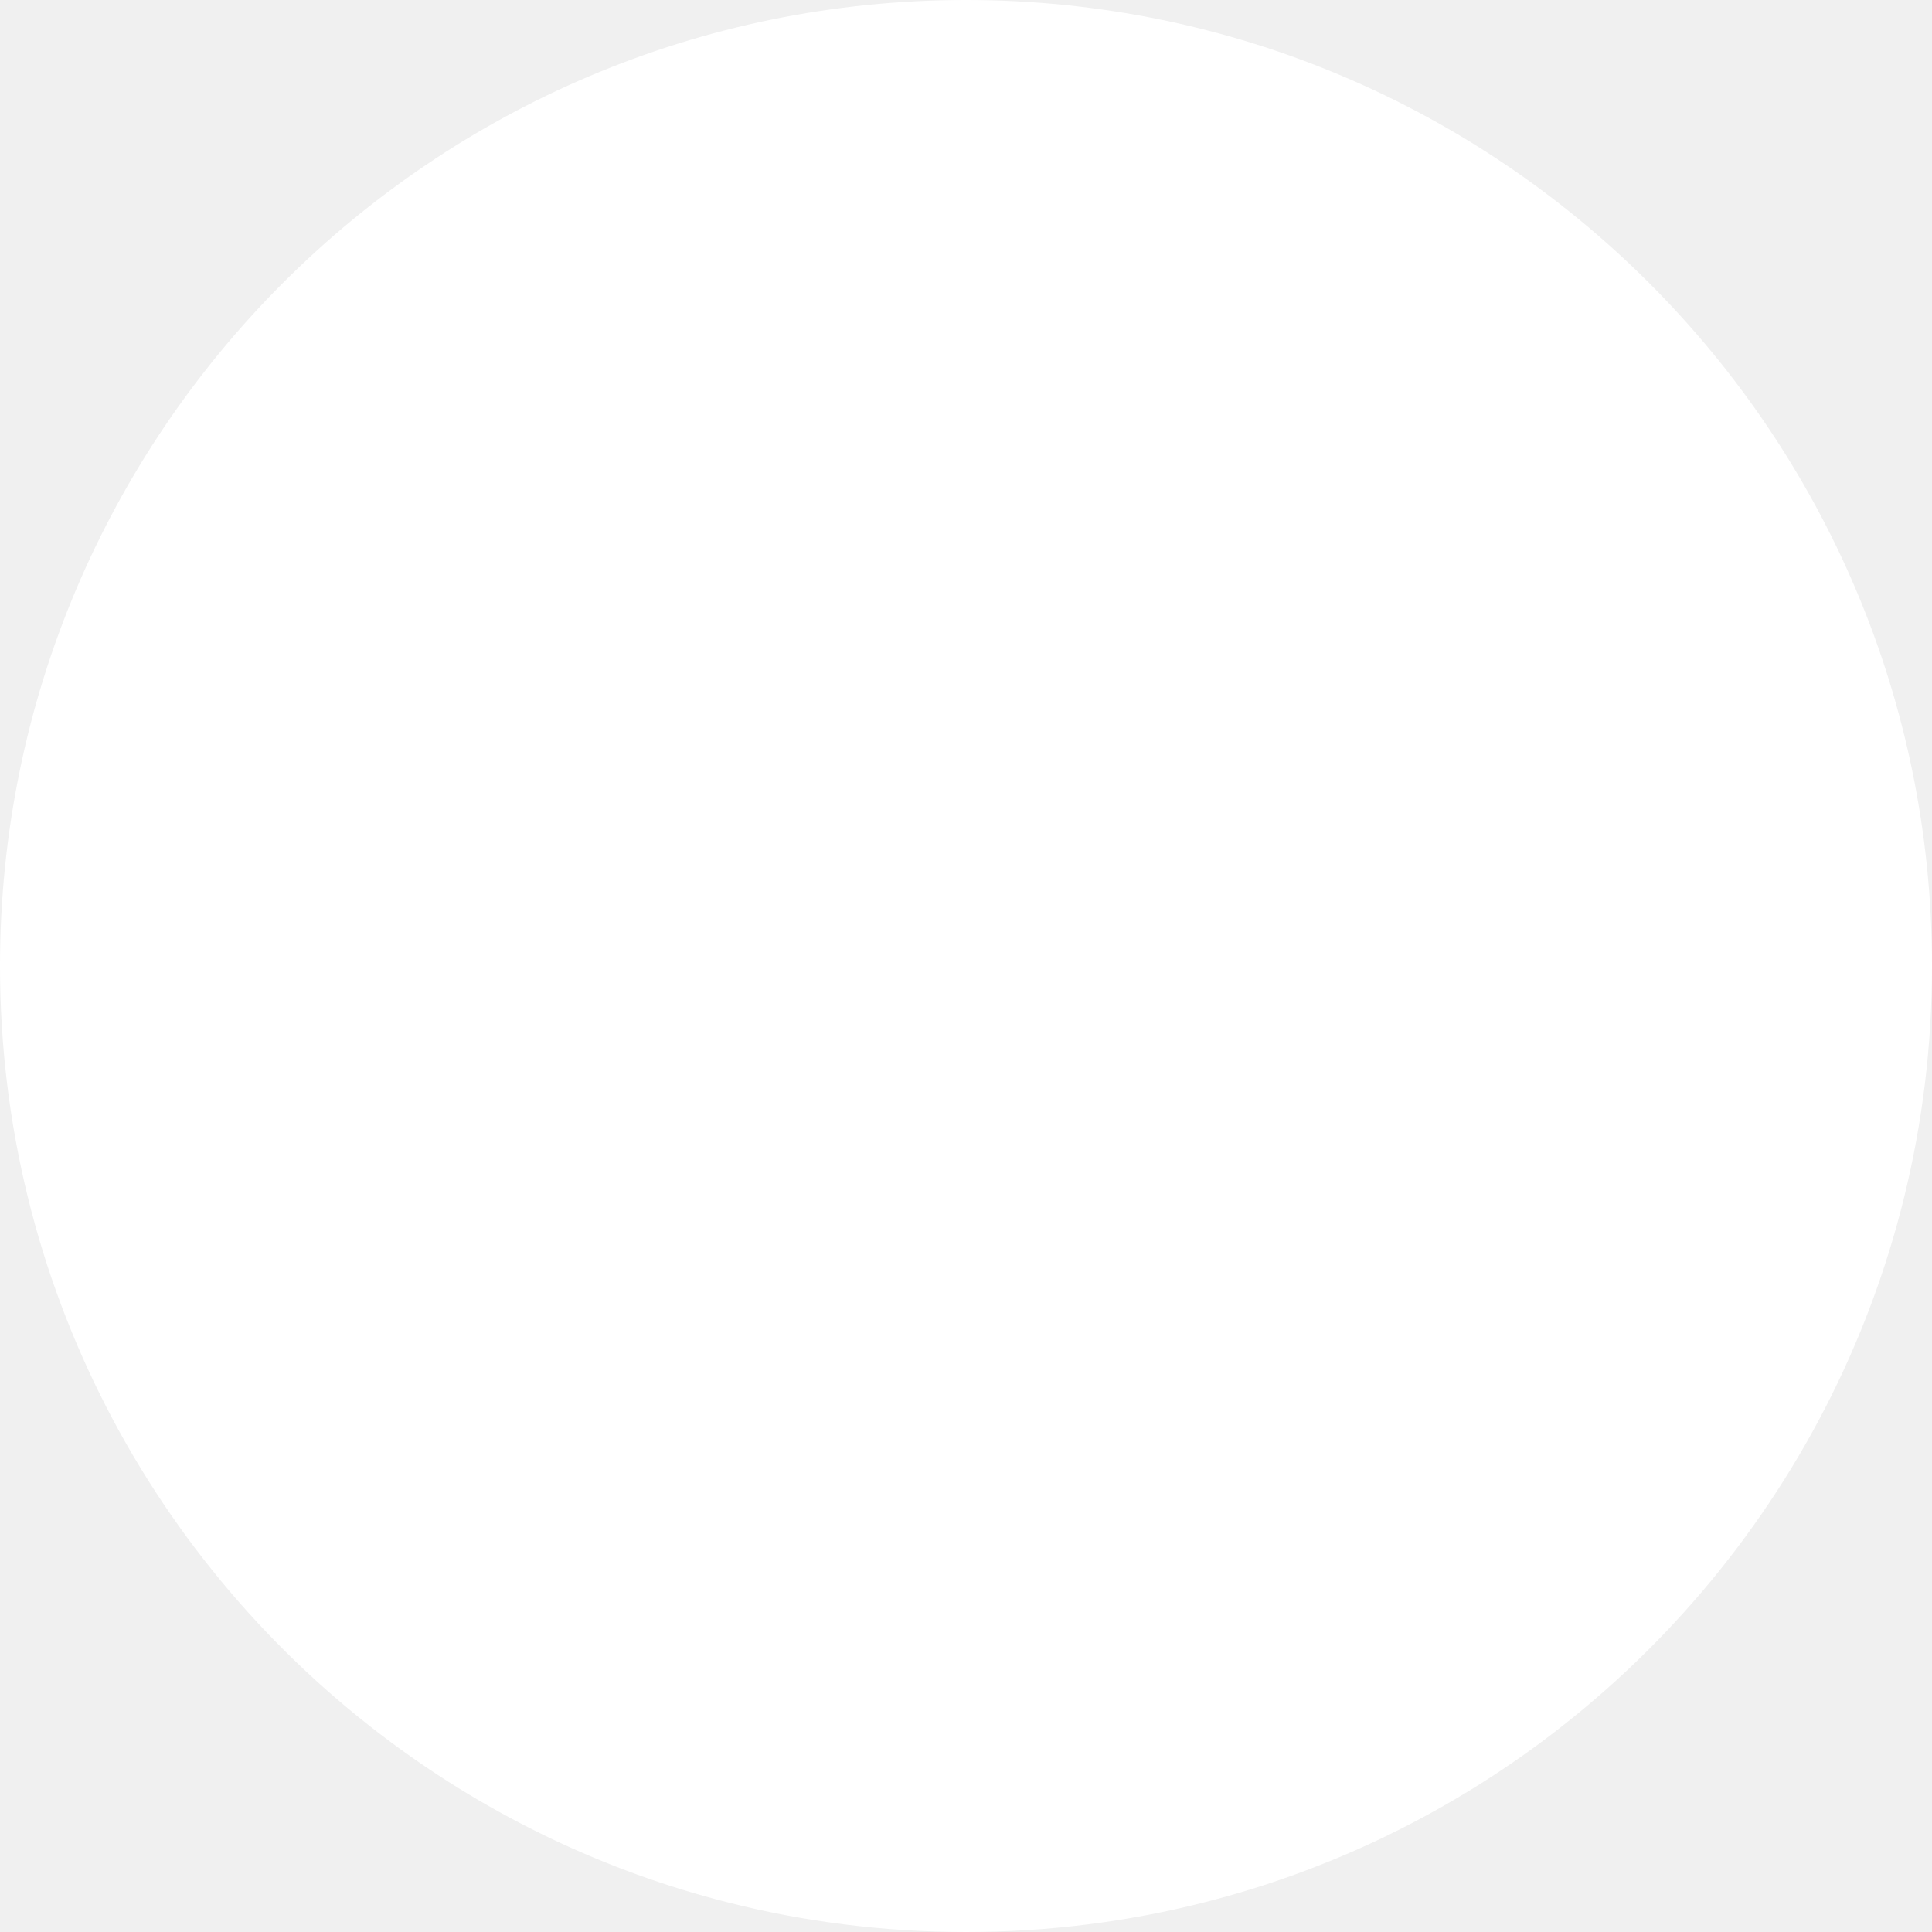
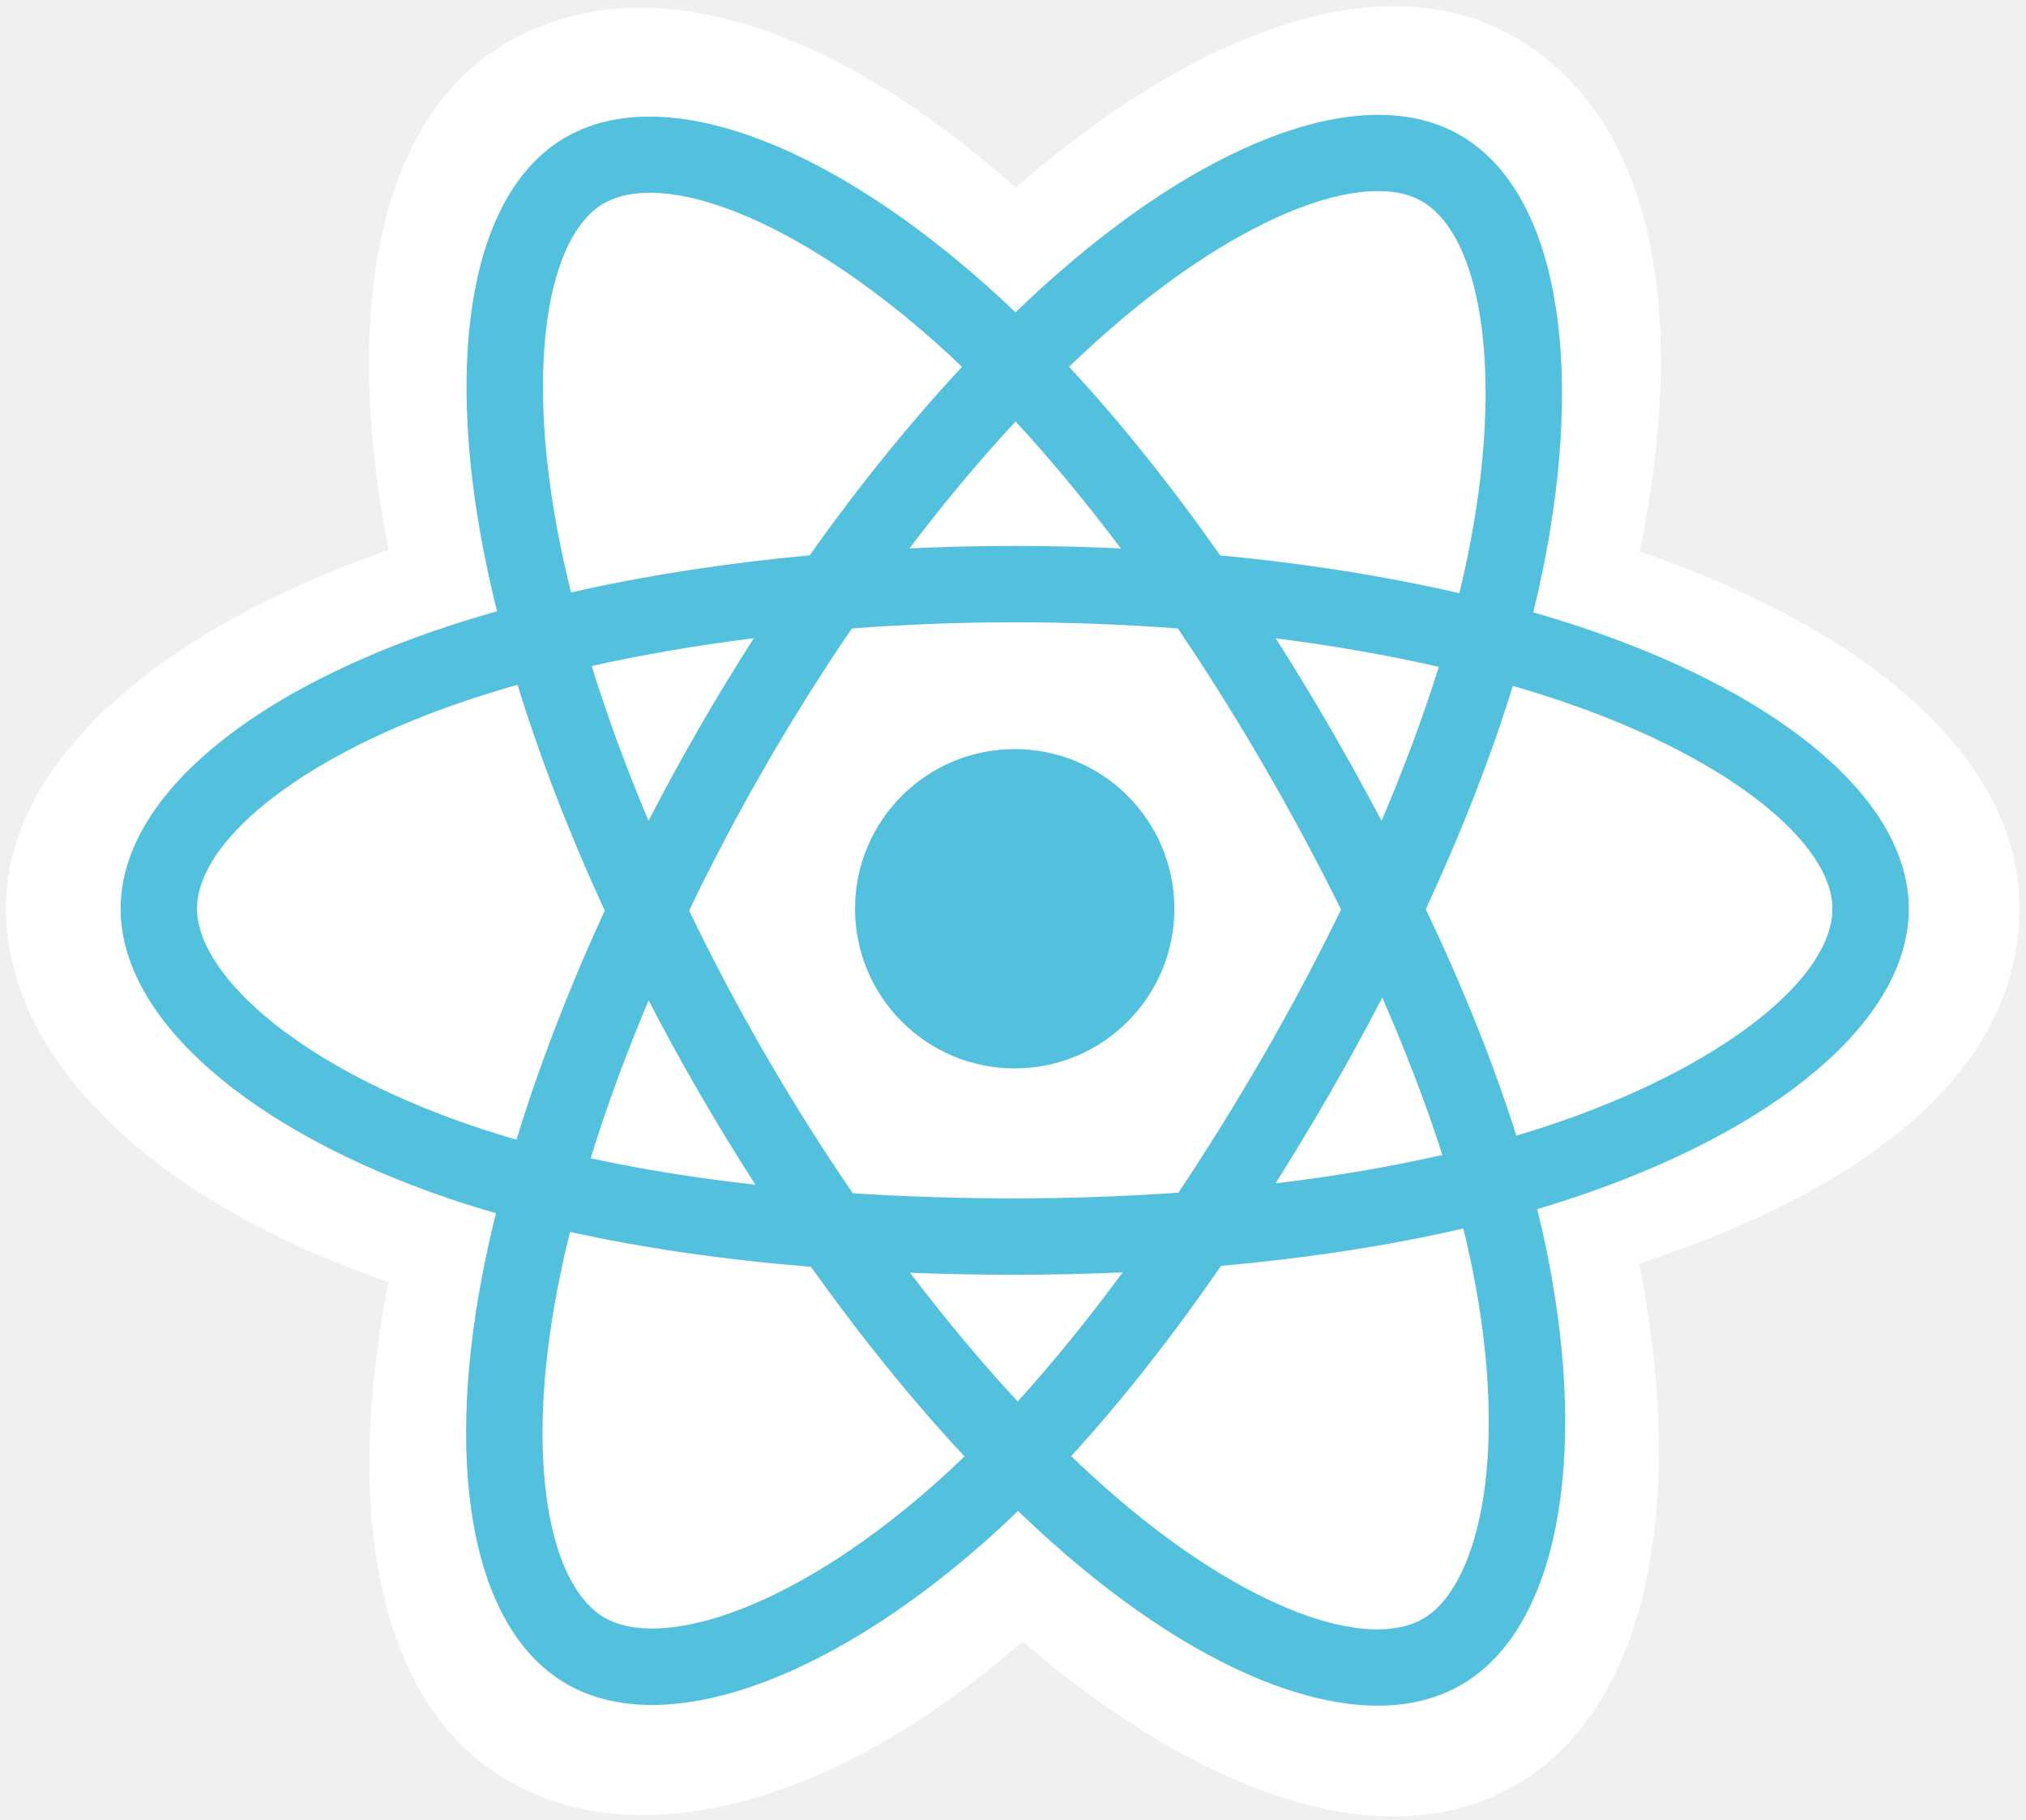
- <svg xmlns="http://www.w3.org/2000/svg" width="512" height="512" viewBox="0 0 512 512" fill="none">
-   <path d="M512 256C512 340.344 471.207 415.159 408.283 461.803C381.941 481.322 351.723 495.908 318.996 504.184C298.841 509.294 277.744 512 256 512C234.256 512 213.149 509.294 192.993 504.184C160.267 495.908 130.048 481.322 103.706 461.792C40.782 415.148 0 340.334 0 256C0 114.615 114.615 0 256 0C397.385 0 512 114.615 512 256Z" fill="white" />
+ <svg xmlns="http://www.w3.org/2000/svg" width="2500" height="2246" viewBox="0 0 256 230" preserveAspectRatio="xMinYMin meet">
+   <path d="M.754 114.75c0 19.215 18.763 37.152 48.343 47.263-5.907 29.737-1.058 53.706 15.136 63.045 16.645 9.6 41.443 2.955 64.98-17.62 22.943 19.744 46.13 27.514 62.31 18.148 16.63-9.627 21.687-35.221 15.617-65.887 30.81-10.186 48.044-25.481 48.044-44.949 0-18.769-18.797-35.006-47.979-45.052 6.535-31.933.998-55.32-15.867-65.045-16.259-9.376-39.716-1.204-62.996 19.056C104.122 2.205 80.897-4.36 64.05 5.392 47.806 14.795 43.171 39.2 49.097 69.487 20.515 79.452.754 96.057.754 114.75z" fill="#FFF" />
+   <path d="M201.025 79.674a151.364 151.364 0 0 0-7.274-2.292 137.5 137.5 0 0 0 1.124-4.961c5.506-26.728 1.906-48.26-10.388-55.348-11.787-6.798-31.065.29-50.535 17.233a151.136 151.136 0 0 0-5.626 5.163 137.573 137.573 0 0 0-3.744-3.458c-20.405-18.118-40.858-25.752-53.139-18.643-11.776 6.817-15.264 27.06-10.307 52.39a150.91 150.91 0 0 0 1.67 7.484c-2.894.822-5.689 1.698-8.363 2.63-23.922 8.34-39.2 21.412-39.2 34.97 0 14.004 16.4 28.05 41.318 36.566a128.44 128.44 0 0 0 6.11 1.91 147.813 147.813 0 0 0-1.775 8.067c-4.726 24.89-1.035 44.653 10.71 51.428 12.131 6.995 32.491-.195 52.317-17.525 1.567-1.37 3.14-2.823 4.715-4.346a148.34 148.34 0 0 0 6.108 5.573c19.204 16.525 38.17 23.198 49.905 16.405 12.12-7.016 16.058-28.247 10.944-54.078-.39-1.973-.845-3.988-1.355-6.04 1.43-.422 2.833-.858 4.202-1.312 25.904-8.582 42.757-22.457 42.757-36.648 0-13.607-15.77-26.767-40.174-35.168z" fill="#53C1DE" />
+   <path d="M195.406 142.328c-1.235.409-2.503.804-3.795 1.187-2.86-9.053-6.72-18.68-11.442-28.625 4.507-9.71 8.217-19.213 10.997-28.208 2.311.67 4.555 1.375 6.717 2.12 20.91 7.197 33.664 17.84 33.664 26.04 0 8.735-13.775 20.075-36.14 27.486zm-9.28 18.389c2.261 11.422 2.584 21.749 1.086 29.822-1.346 7.254-4.052 12.09-7.398 14.027-7.121 4.122-22.35-1.236-38.772-15.368-1.883-1.62-3.78-3.35-5.682-5.18 6.367-6.964 12.73-15.06 18.94-24.05 10.924-.969 21.244-2.554 30.603-4.717.46 1.86.87 3.683 1.223 5.466zm-93.85 43.137c-6.957 2.457-12.498 2.527-15.847.596-7.128-4.11-10.09-19.98-6.049-41.265a138.507 138.507 0 0 1 1.65-7.502c9.255 2.047 19.5 3.52 30.45 4.408 6.251 8.797 12.798 16.883 19.396 23.964a118.863 118.863 0 0 1-4.305 3.964c-8.767 7.664-17.552 13.1-25.294 15.835zm-32.593-61.58c-11.018-3.766-20.117-8.66-26.354-14-5.604-4.8-8.434-9.565-8.434-13.432 0-8.227 12.267-18.722 32.726-25.855a139.276 139.276 0 0 1 7.777-2.447c2.828 9.197 6.537 18.813 11.013 28.537-4.534 9.869-8.296 19.638-11.15 28.943a118.908 118.908 0 0 1-5.578-1.746zm10.926-74.37c-4.247-21.703-1.427-38.074 5.67-42.182 7.56-4.376 24.275 1.864 41.893 17.507 1.126 1 2.257 2.047 3.39 3.13-6.564 7.049-13.051 15.074-19.248 23.82-10.627.985-20.8 2.567-30.152 4.686a141.525 141.525 0 0 1-1.553-6.962zm97.467 24.067a306.982 306.982 0 0 0-6.871-11.3c7.21.91 14.117 2.12 20.603 3.601-1.947 6.241-4.374 12.767-7.232 19.457a336.42 336.42 0 0 0-6.5-11.758zm-39.747-38.714c4.452 4.823 8.911 10.209 13.297 16.052a284.245 284.245 0 0 0-26.706-.006c4.39-5.789 8.887-11.167 13.409-16.046zm-40.002 38.78a285.24 285.24 0 0 0-6.378 11.685c-2.811-6.667-5.216-13.222-7.18-19.552 6.447-1.443 13.322-2.622 20.485-3.517a283.79 283.79 0 0 0-6.927 11.384zm7.133 57.683c-7.4-.826-14.379-1.945-20.824-3.348 1.995-6.442 4.453-13.138 7.324-19.948a283.494 283.494 0 0 0 6.406 11.692 285.27 285.27 0 0 0 7.094 11.604zm33.136 27.389c-4.575-4.937-9.138-10.397-13.595-16.27 4.326.17 8.737.256 13.22.256 4.606 0 9.159-.103 13.64-.303-4.4 5.98-8.843 11.448-13.265 16.317zm46.072-51.032c3.02 6.884 5.566 13.544 7.588 19.877-6.552 1.495-13.625 2.699-21.078 3.593a337.537 337.537 0 0 0 6.937-11.498 306.632 306.632 0 0 0 6.553-11.972zm-14.915 7.15a316.478 316.478 0 0 1-10.84 17.49c-6.704.479-13.632.726-20.692.726-7.031 0-13.871-.219-20.458-.646A273.798 273.798 0 0 1 96.72 133.28a271.334 271.334 0 0 1-9.64-18.206 273.864 273.864 0 0 1 9.611-18.216v.002a271.252 271.252 0 0 1 10.956-17.442c6.72-.508 13.61-.774 20.575-.774 6.996 0 13.895.268 20.613.78a290.704 290.704 0 0 1 10.887 17.383 316.418 316.418 0 0 1 9.741 18.13 290.806 290.806 0 0 1-9.709 18.29zm19.913-107.792c7.566 4.364 10.509 21.961 5.755 45.038a127.525 127.525 0 0 1-1.016 4.492c-9.374-2.163-19.554-3.773-30.212-4.773-6.209-8.841-12.642-16.88-19.1-23.838a141.92 141.92 0 0 1 5.196-4.766c16.682-14.518 32.273-20.25 39.377-16.153z" fill="#FFF" />
+   <path d="M128.221 94.665c11.144 0 20.177 9.034 20.177 20.177 0 11.144-9.033 20.178-20.177 20.178-11.143 0-20.177-9.034-20.177-20.178 0-11.143 9.034-20.177 20.177-20.177" fill="#53C1DE" />
</svg>
